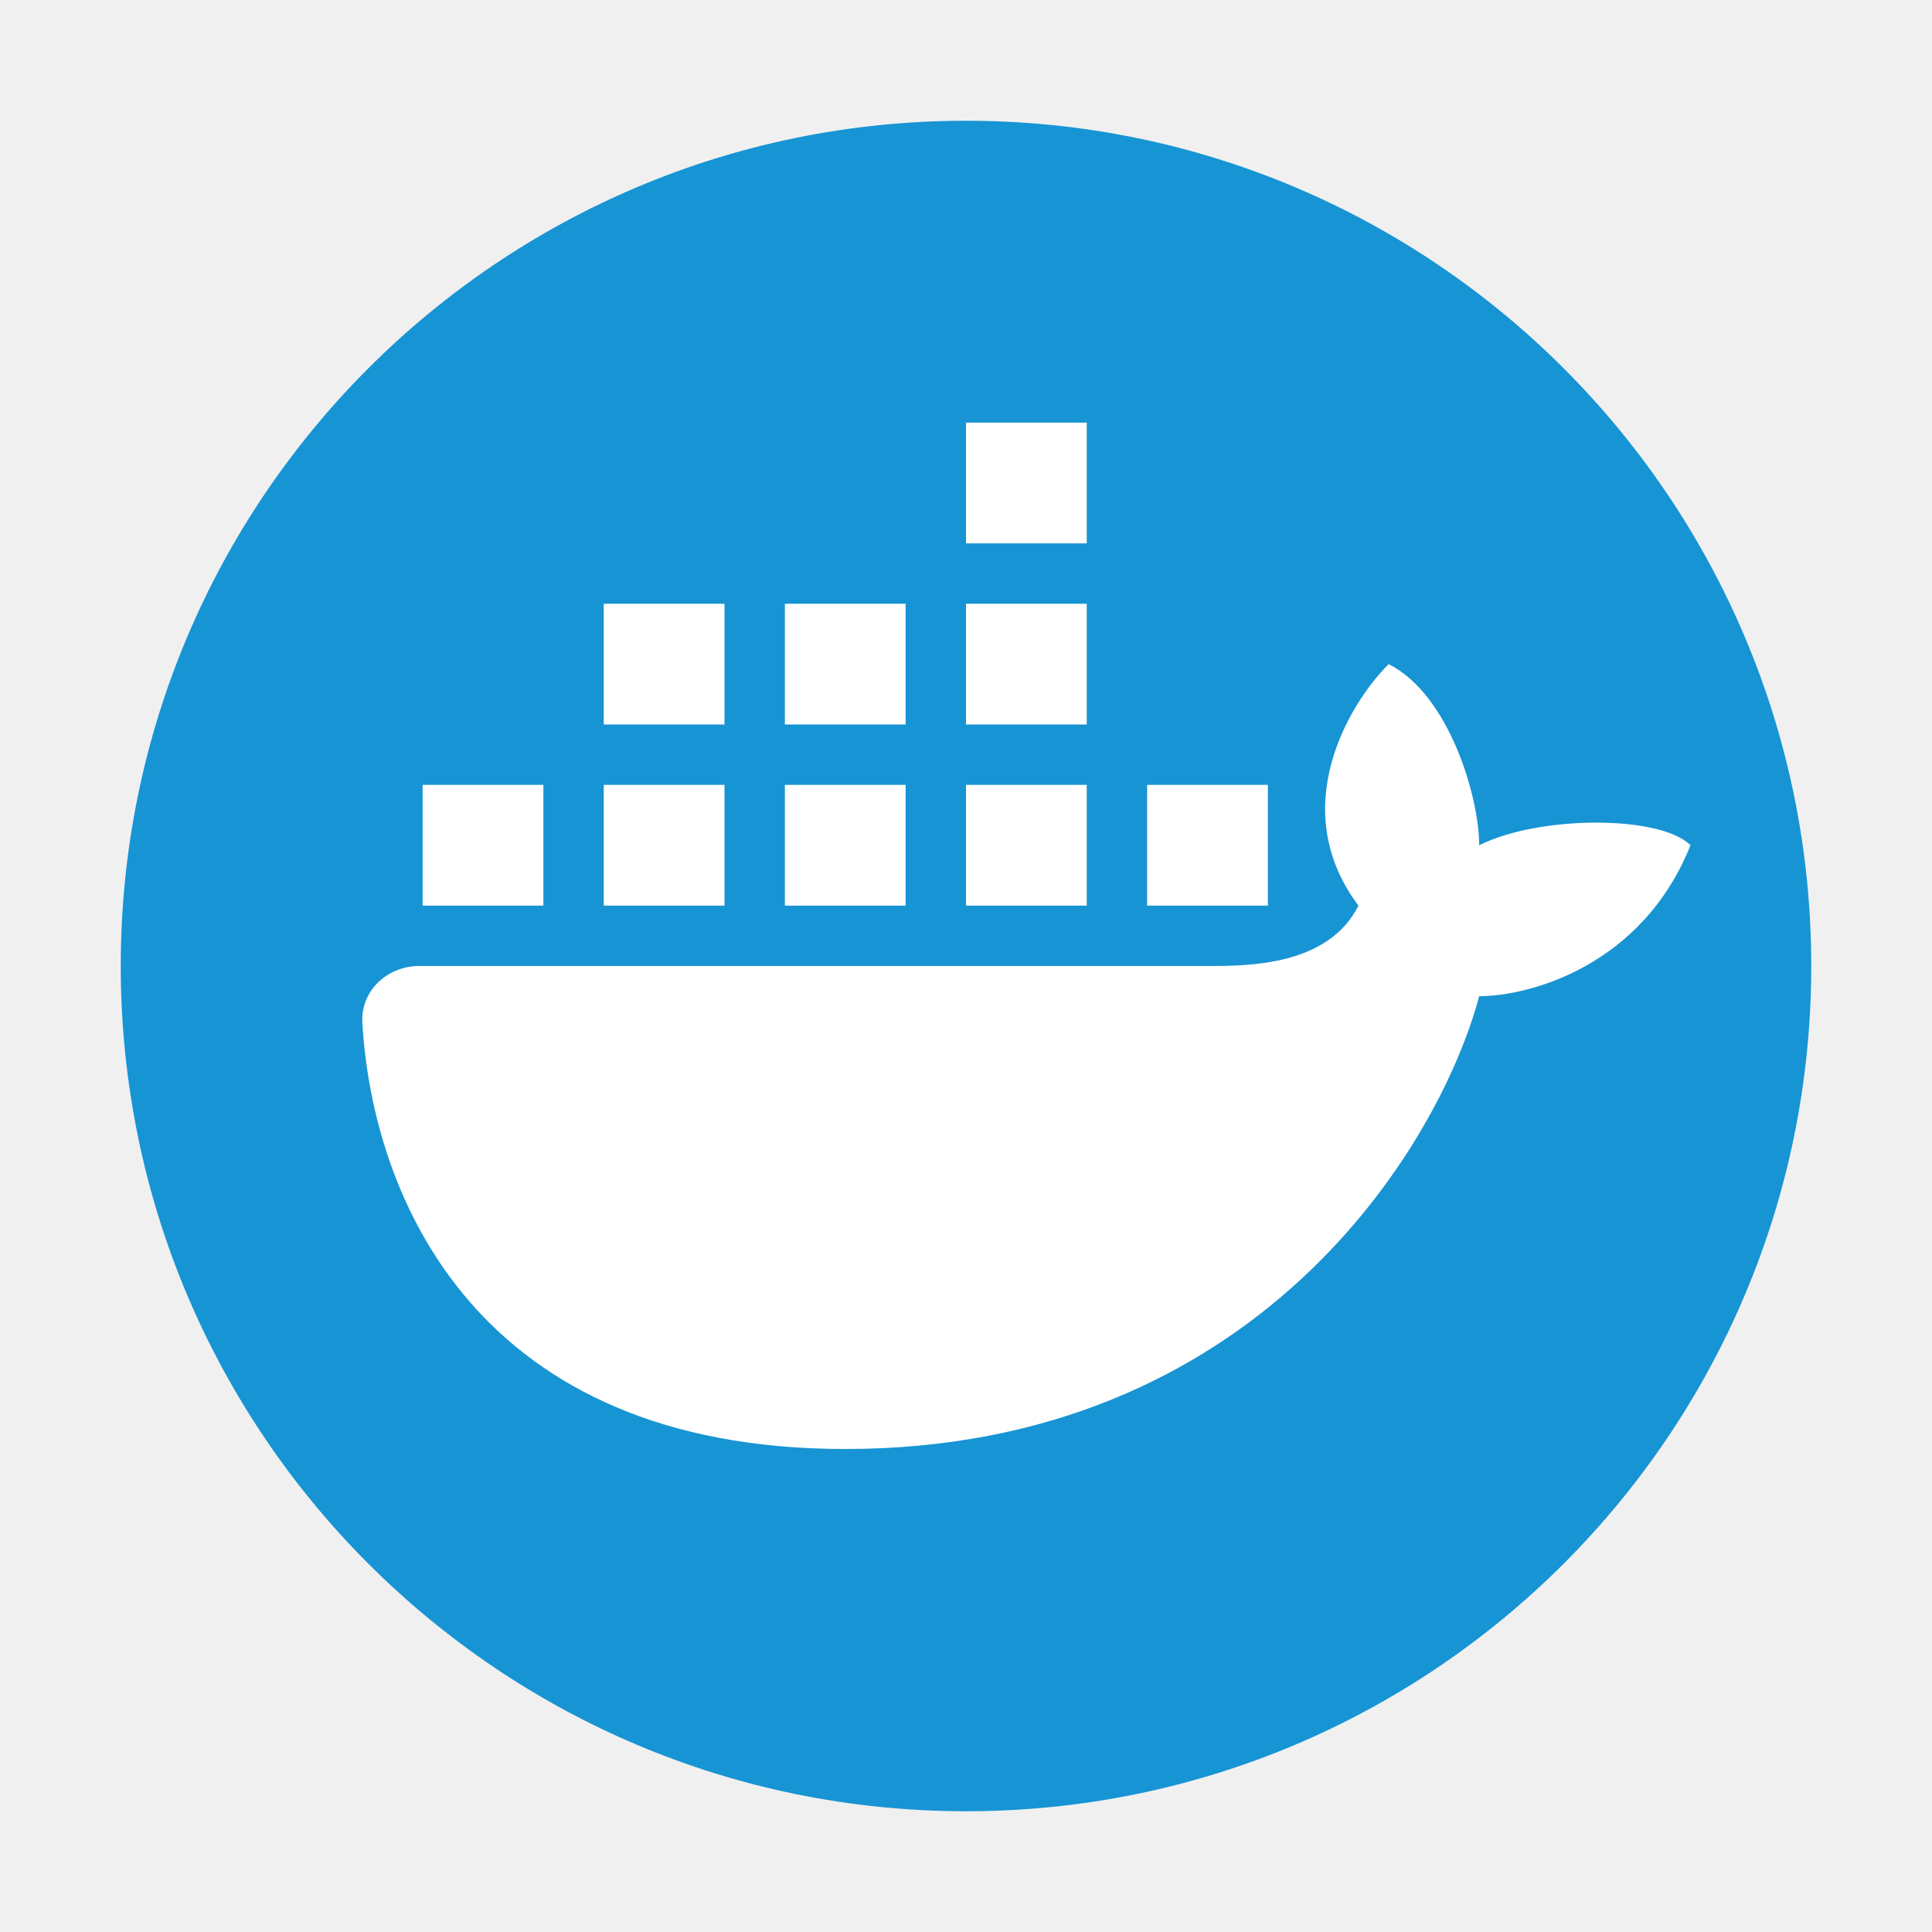
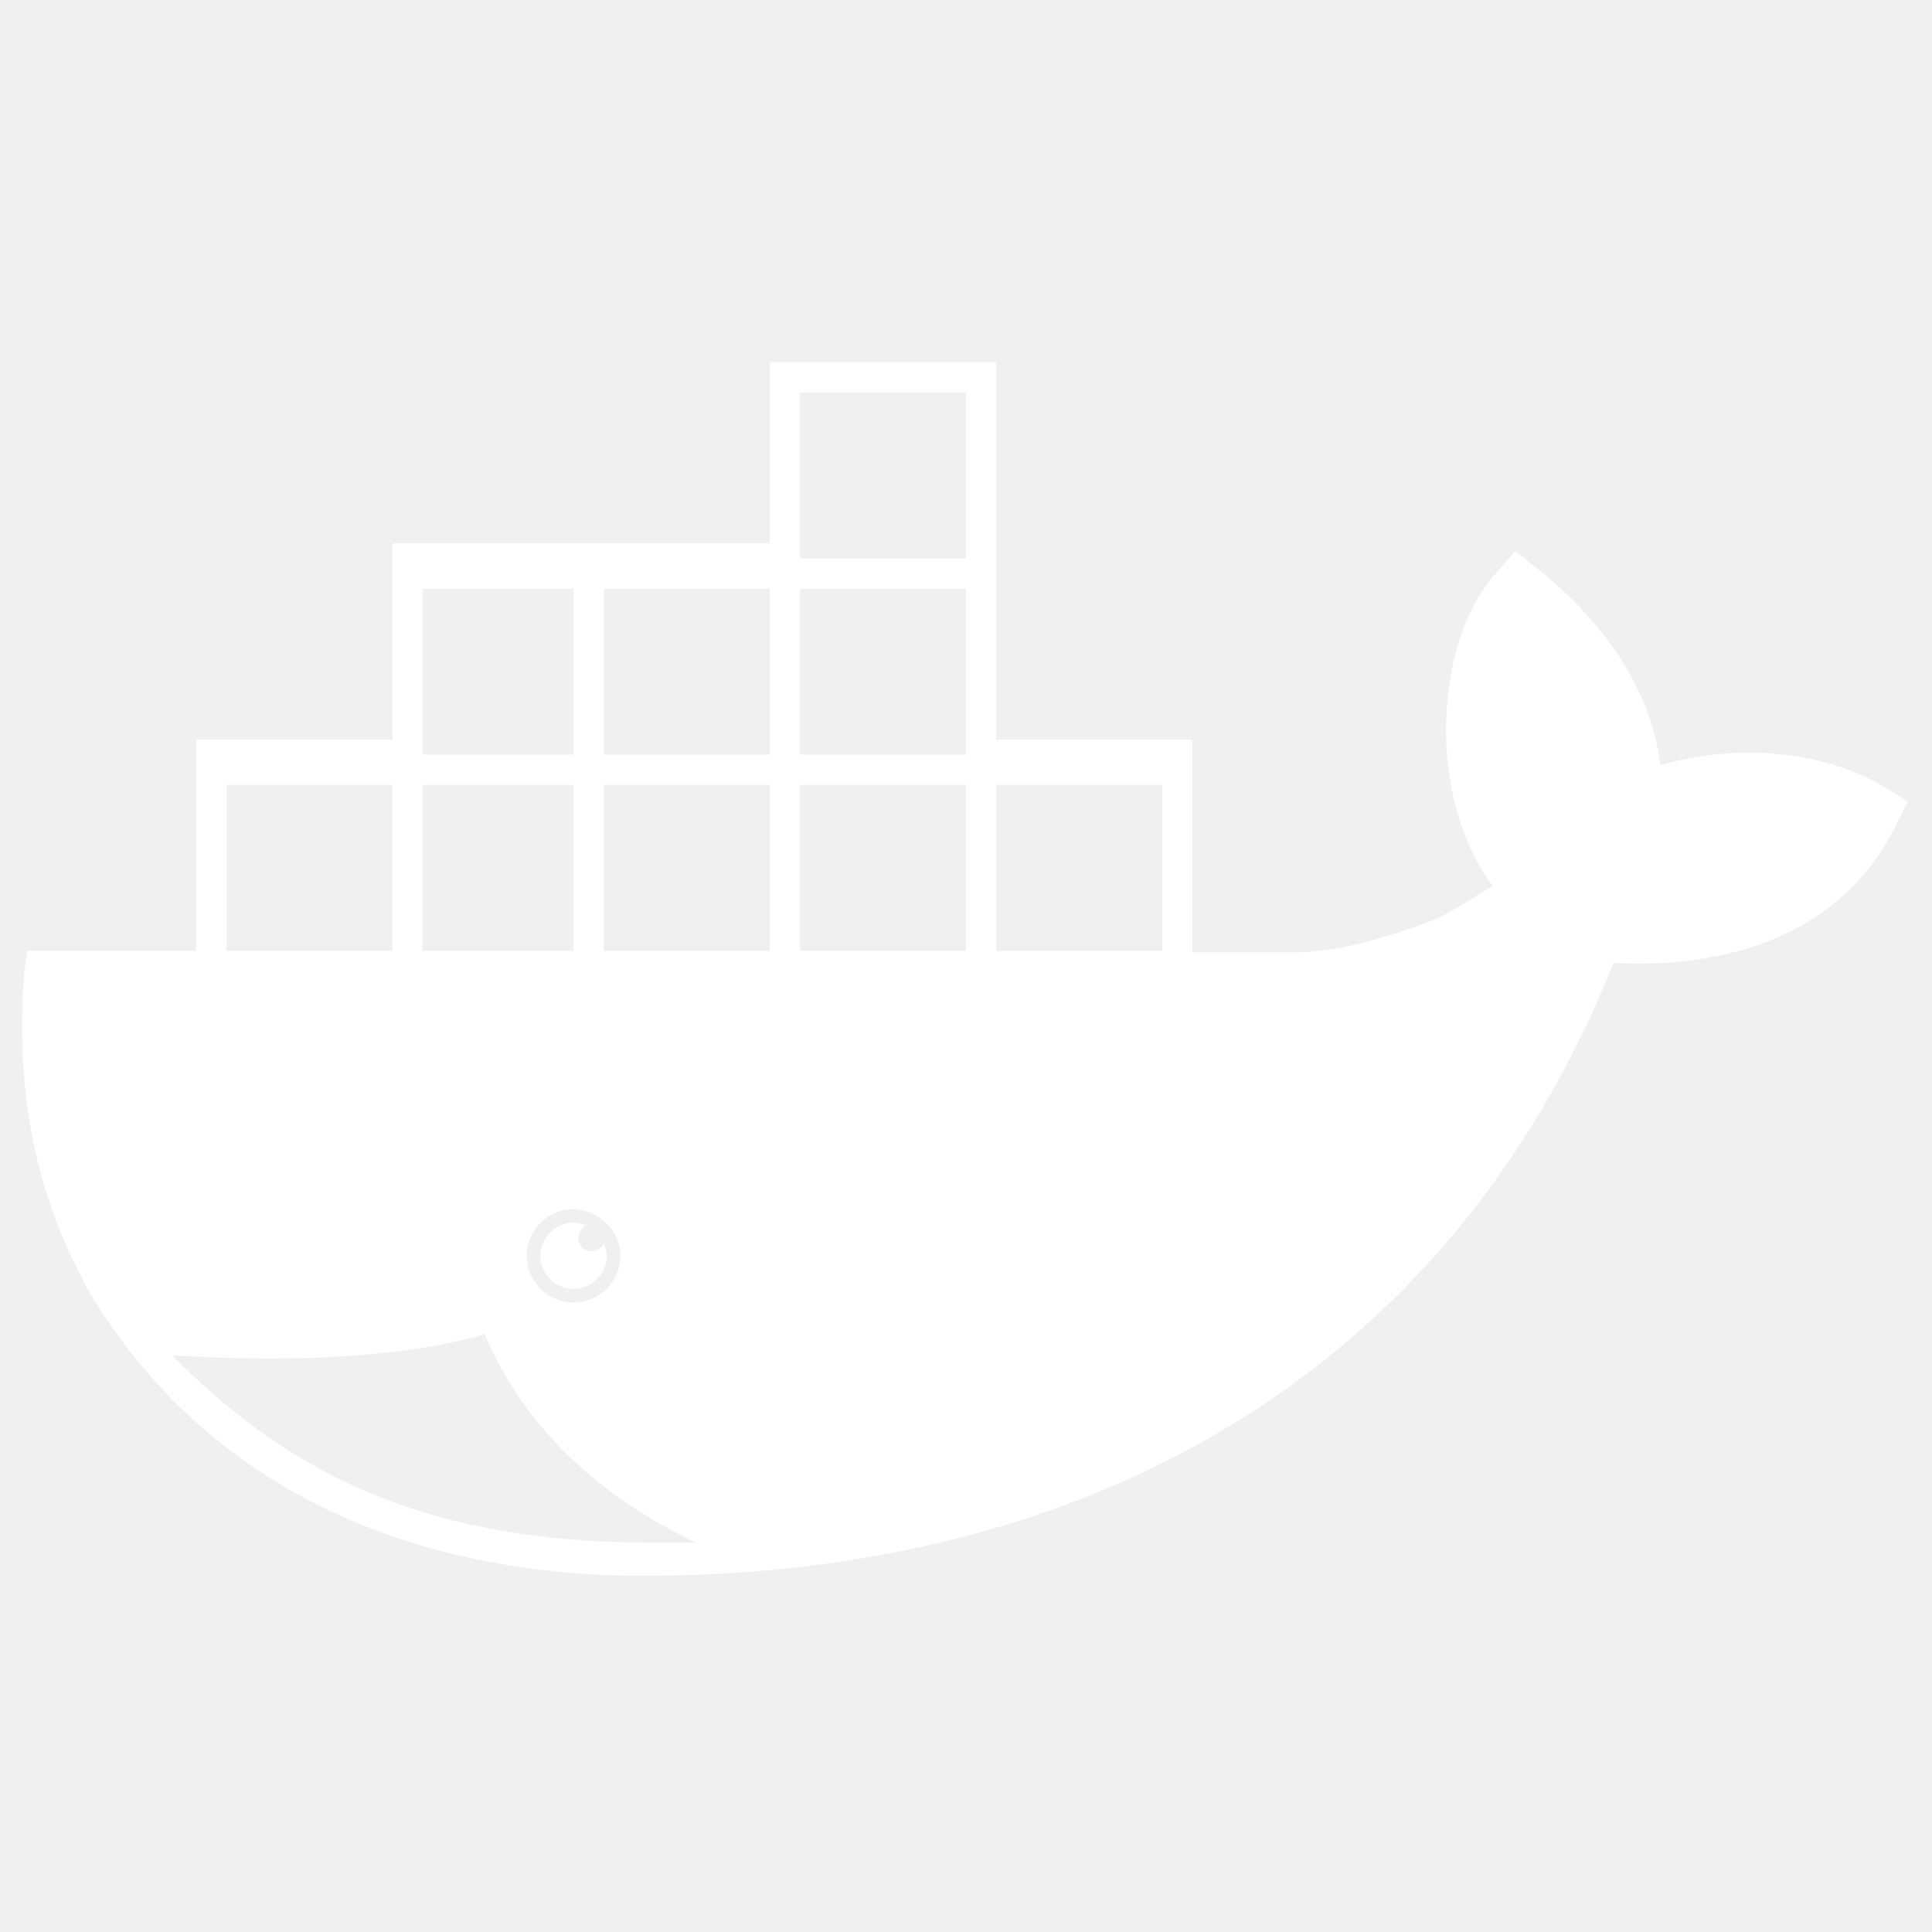
- <svg xmlns="http://www.w3.org/2000/svg" width="800px" height="800px" viewBox="0 0 32 32" fill="none">
-   <circle cx="16" cy="16" r="14" fill="#1794D4" />
-   <path d="M18 7H16V9H18V7Z" fill="white" />
-   <path d="M10 10H12V12H10V10Z" fill="white" />
-   <path d="M6.002 16.941C6.172 19.843 7.9 24 14 24C20.8 24 23.833 19 24.5 16.5C25.333 16.5 27.2 16 28 14C27.5 13.5 25.5 13.5 24.5 14C24.5 13.2 24 11.5 23 11C22.333 11.667 21.3 13.4 22.5 15C22 16 20.667 16 20 16H6.943C6.413 16 5.97 16.413 6.002 16.941Z" fill="white" />
-   <path d="M9 13H7V15H9V13Z" fill="white" />
-   <path d="M10 13H12V15H10V13Z" fill="white" />
-   <path d="M15 13H13V15H15V13Z" fill="white" />
-   <path d="M16 13H18V15H16V13Z" fill="white" />
-   <path d="M21 13H19V15H21V13Z" fill="white" />
-   <path d="M15 10H13V12H15V10Z" fill="white" />
-   <path d="M16 10H18V12H16V10Z" fill="white" />
+ <svg xmlns="http://www.w3.org/2000/svg" width="128" height="128" viewBox="0 0 128 128">
+   <path fill="#FFFFFFFF" d="M124.8 52.1c-4.3-2.5-10-2.8-14.8-1.4c-.6-5.2-4-9.7-8-12.9l-1.6-1.3l-1.4 1.6c-2.7 3.1-3.5 8.3-3.1 12.3c.3 2.9 1.2 5.9 3 8.3c-1.4.8-2.9 1.9-4.3 2.4c-2.8 1-5.9 2-8.9 2H79V49H66V24H51v12H26v13H13v14H1.8l-.2 1.5c-.5 6.4.3 12.6 3 18.5l1.1 2.2l.1.2c7.9 13.4 21.7 19 36.8 19c29.2 0 53.3-13.1 64.3-40.6c7.4.4 15-1.8 18.6-8.9l.9-1.8zM28 39h10v11H28zm13.1 44.2c0 1.7-1.4 3.1-3.1 3.1s-3.1-1.4-3.1-3.1s1.4-3.1 3.1-3.1c1.7.1 3.1 1.4 3.1 3.1M28 52h10v11H28zm-13 0h11v11H15zm27.7 50.2c-15.8-.1-24.3-5.4-31.3-12.4c2.1.1 4.1.2 5.9.2c1.6 0 3.2 0 4.7-.1c3.9-.2 7.3-.7 10.1-1.5c2.3 5.3 6.5 10.2 14 13.8zM51 63H40V52h11zm0-13H40V39h11zm13 13H53V52h11zm0-13H53V39h11zm0-13H53V26h11zm13 26H66V52h11zM38.8 81.2c-.2-.1-.5-.2-.8-.2c-1.2 0-2.2 1-2.2 2.2s1 2.2 2.2 2.2s2.2-1 2.2-2.2c0-.3-.1-.6-.2-.8c-.2.3-.4.5-.8.5c-.5 0-.9-.4-.9-.9c.1-.4.3-.7.5-.8" />
</svg>
